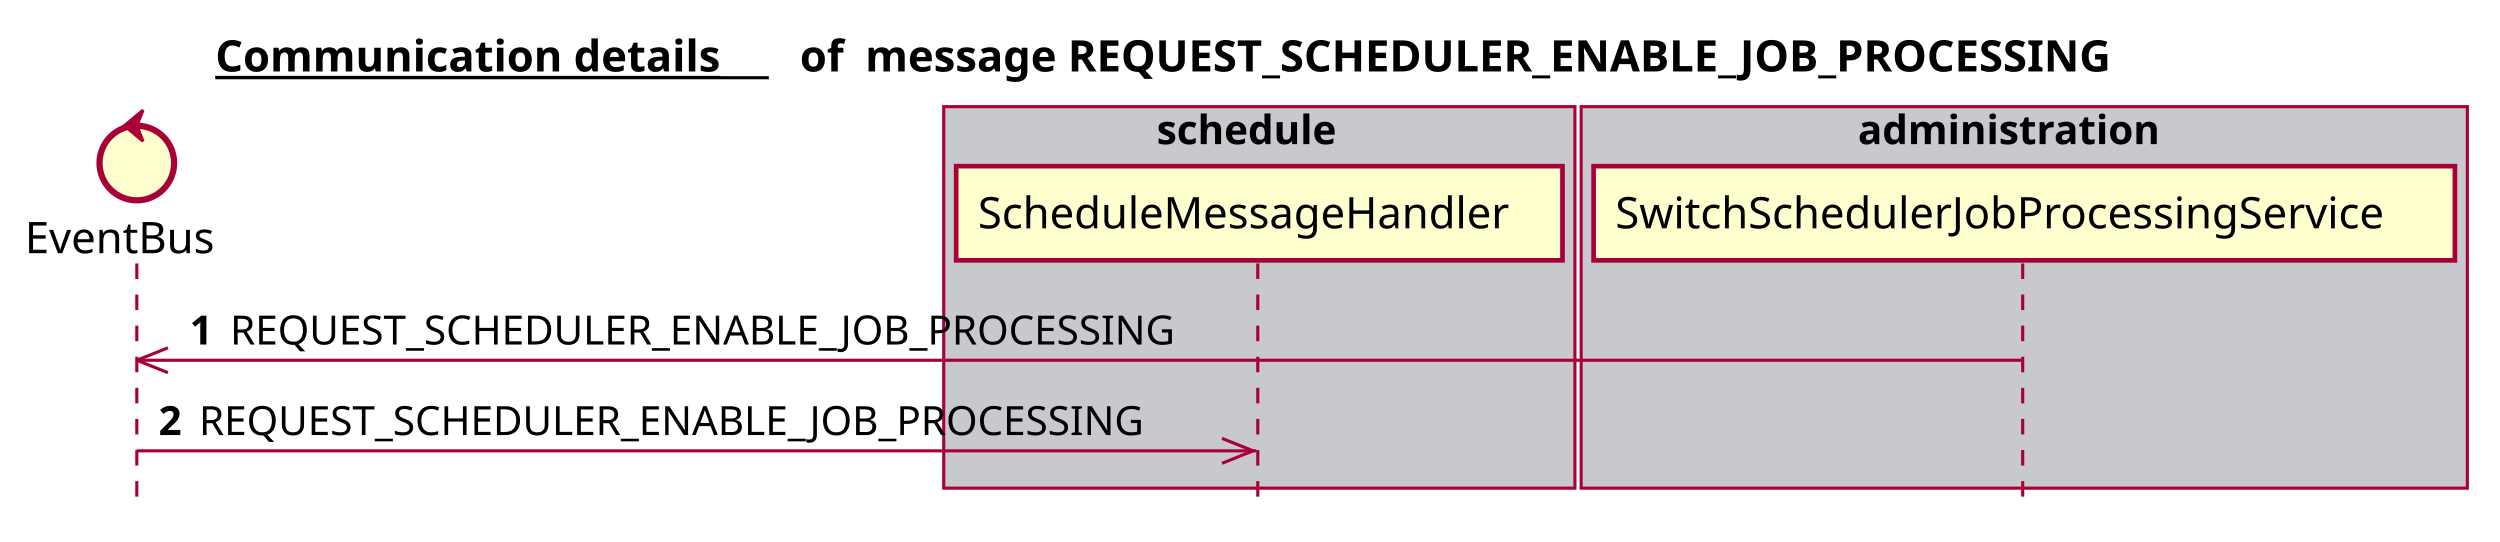
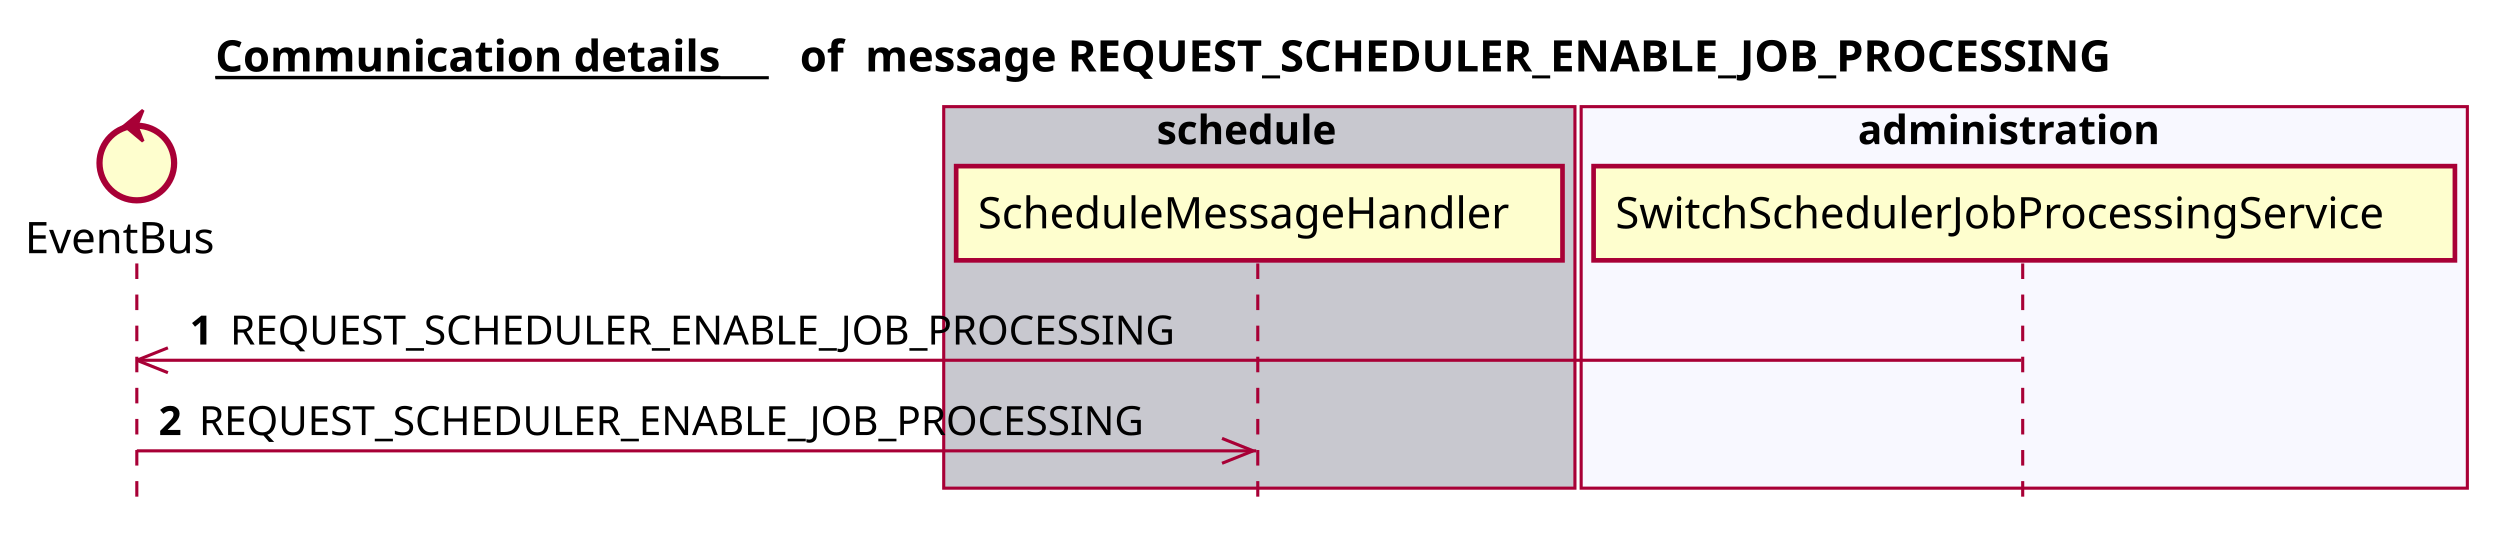
<svg xmlns="http://www.w3.org/2000/svg" contentScriptType="application/ecmascript" contentStyleType="text/css" height="174px" preserveAspectRatio="none" style="width:804px;height:174px;" version="1.1" viewBox="0 0 804 174" width="804px" zoomAndPan="magnify">
  <defs />
  <g>
    <text fill="#000000" font-family="sans-serif" font-size="14" font-weight="bold" lengthAdjust="spacingAndGlyphs" text-decoration="underline" textLength="178" x="69.25" y="22.995">Communication details</text>
    <line style="stroke: #000000; stroke-width: 1.0;" x1="69.25" x2="247.25" y1="24.995" y2="24.995" />
    <text fill="#000000" font-family="sans-serif" font-size="14" font-weight="bold" lengthAdjust="spacingAndGlyphs" textLength="16" x="257.25" y="22.995">of</text>
    <text fill="#000000" font-family="sans-serif" font-size="14" font-weight="bold" lengthAdjust="spacingAndGlyphs" textLength="450" x="278.25" y="22.995">message REQUEST_SCHEDULER_ENABLE_JOB_PROCESSING</text>
    <rect fill="#C8C8CF" height="122.695" style="stroke: #A80036; stroke-width: 1.0;" width="203" x="303.5" y="34.297" />
    <text fill="#000000" font-family="sans-serif" font-size="13" font-weight="bold" lengthAdjust="spacingAndGlyphs" textLength="66" x="372" y="46.364">schedule</text>
-     <rect fill="#C8C8CF" height="122.695" style="stroke: #A80036; stroke-width: 1.0;" width="285" x="508.5" y="34.297" />
+     <rect fill="#F8F8FF" height="122.695" style="stroke: #A80036; stroke-width: 1.0;" width="285" x="508.5" y="34.297" />
    <text fill="#000000" font-family="sans-serif" font-size="13" font-weight="bold" lengthAdjust="spacingAndGlyphs" textLength="107" x="597.5" y="46.364">administration</text>
    <line style="stroke: #A80036; stroke-width: 1.0; stroke-dasharray: 5.0,5.0;" x1="44" x2="44" y1="84.727" y2="162.992" />
    <line style="stroke: #A80036; stroke-width: 1.0; stroke-dasharray: 5.0,5.0;" x1="404.5" x2="404.5" y1="84.727" y2="162.992" />
    <line style="stroke: #A80036; stroke-width: 1.0; stroke-dasharray: 5.0,5.0;" x1="650.5" x2="650.5" y1="84.727" y2="162.992" />
    <text fill="#000000" font-family="sans-serif" font-size="14" lengthAdjust="spacingAndGlyphs" textLength="66" x="8" y="81.425">EventBus</text>
    <ellipse cx="44" cy="52.43" fill="#FEFECE" rx="12" ry="12" style="stroke: #A80036; stroke-width: 2.0;" />
    <polygon fill="#A80036" points="40,40.43,46,35.43,44,40.43,46,45.43,40,40.43" style="stroke: #A80036; stroke-width: 1.0;" />
    <rect fill="#FEFECE" height="30.297" style="stroke: #A80036; stroke-width: 1.5;" width="195" x="307.5" y="53.43" />
    <text fill="#000000" font-family="sans-serif" font-size="14" lengthAdjust="spacingAndGlyphs" textLength="181" x="314.5" y="73.425">ScheduleMessageHandler</text>
    <rect fill="#FEFECE" height="30.297" style="stroke: #A80036; stroke-width: 1.5;" width="277" x="512.5" y="53.43" />
    <text fill="#000000" font-family="sans-serif" font-size="14" lengthAdjust="spacingAndGlyphs" textLength="263" x="519.5" y="73.425">SwitchSchedulerJobProcessingService</text>
    <line style="stroke: #A80036; stroke-width: 1.0;" x1="44" x2="54" y1="115.859" y2="111.859" />
    <line style="stroke: #A80036; stroke-width: 1.0;" x1="44" x2="54" y1="115.859" y2="119.859" />
    <line style="stroke: #A80036; stroke-width: 1.0;" x1="44" x2="650" y1="115.859" y2="115.859" />
    <text fill="#000000" font-family="sans-serif" font-size="13" font-weight="bold" lengthAdjust="spacingAndGlyphs" textLength="9" x="61" y="110.793">1</text>
    <text fill="#000000" font-family="sans-serif" font-size="13" lengthAdjust="spacingAndGlyphs" textLength="324" x="74" y="110.793">REQUEST_SCHEDULER_ENABLE_JOB_PROCESSING</text>
    <line style="stroke: #A80036; stroke-width: 1.0;" x1="403" x2="393" y1="144.992" y2="140.992" />
    <line style="stroke: #A80036; stroke-width: 1.0;" x1="403" x2="393" y1="144.992" y2="148.992" />
    <line style="stroke: #A80036; stroke-width: 1.0;" x1="44" x2="404" y1="144.992" y2="144.992" />
    <text fill="#000000" font-family="sans-serif" font-size="13" font-weight="bold" lengthAdjust="spacingAndGlyphs" textLength="9" x="51" y="139.926">2</text>
    <text fill="#000000" font-family="sans-serif" font-size="13" lengthAdjust="spacingAndGlyphs" textLength="324" x="64" y="139.926">REQUEST_SCHEDULER_ENABLE_JOB_PROCESSING</text>
  </g>
</svg>
